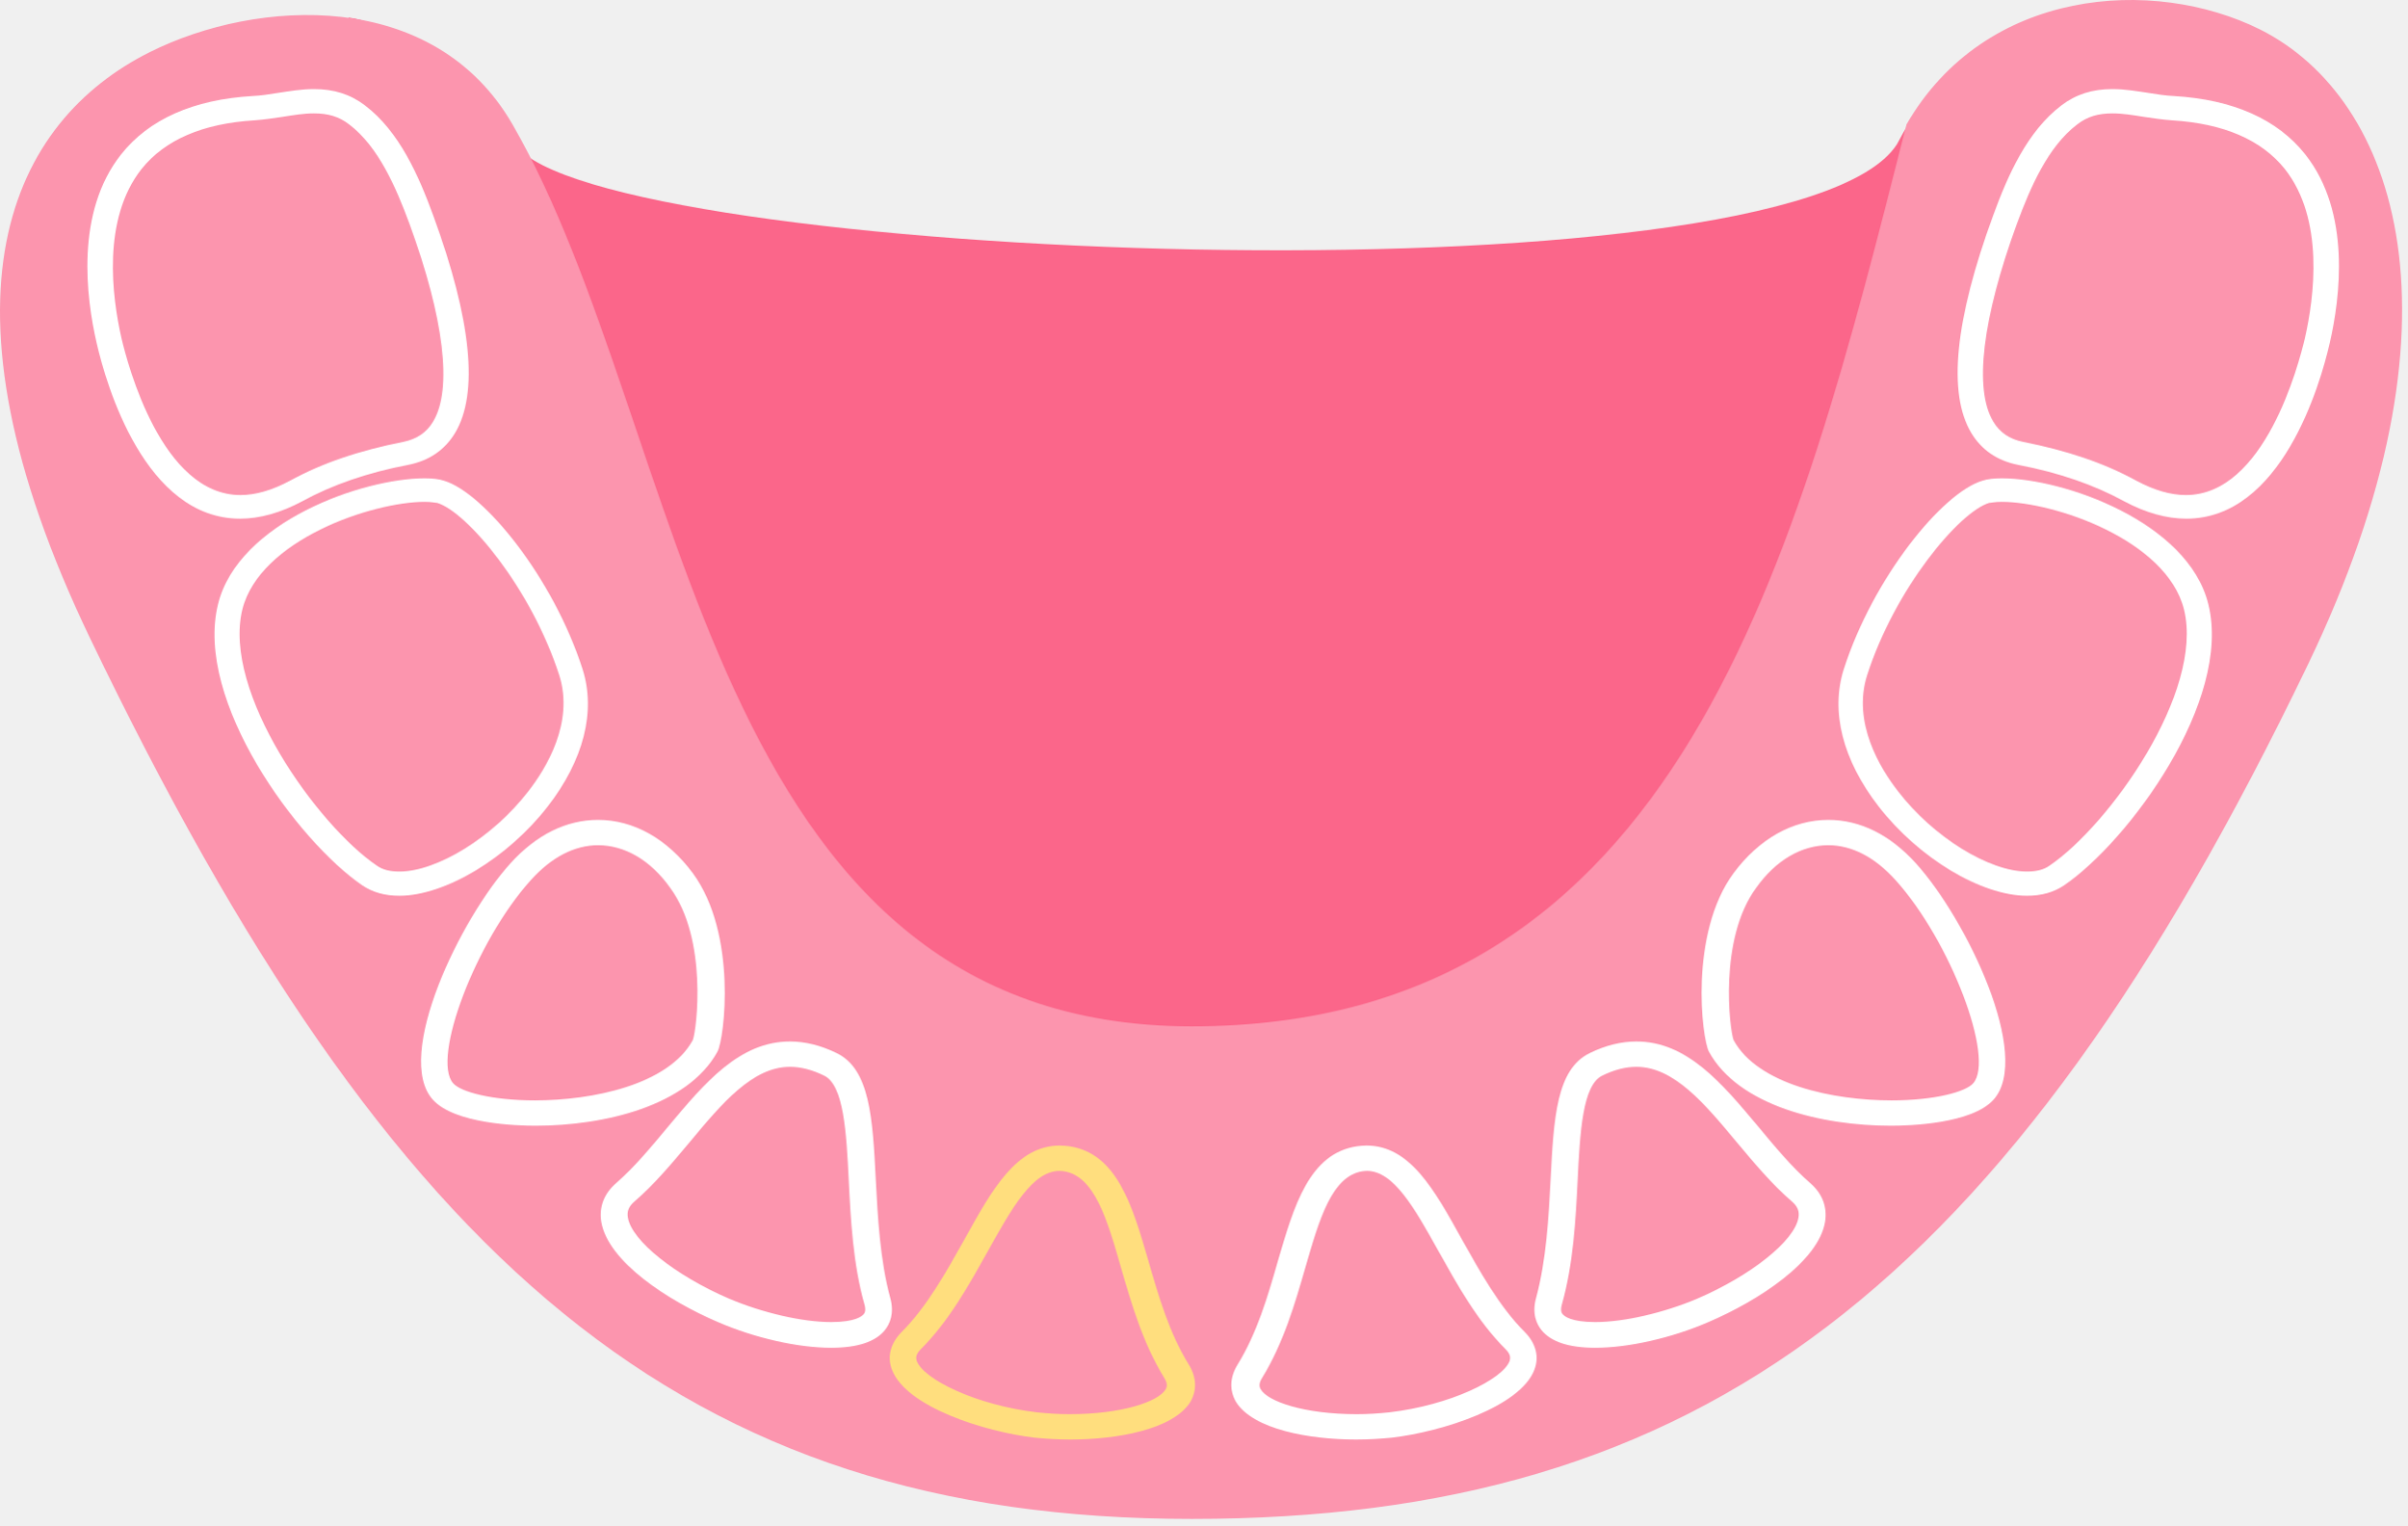
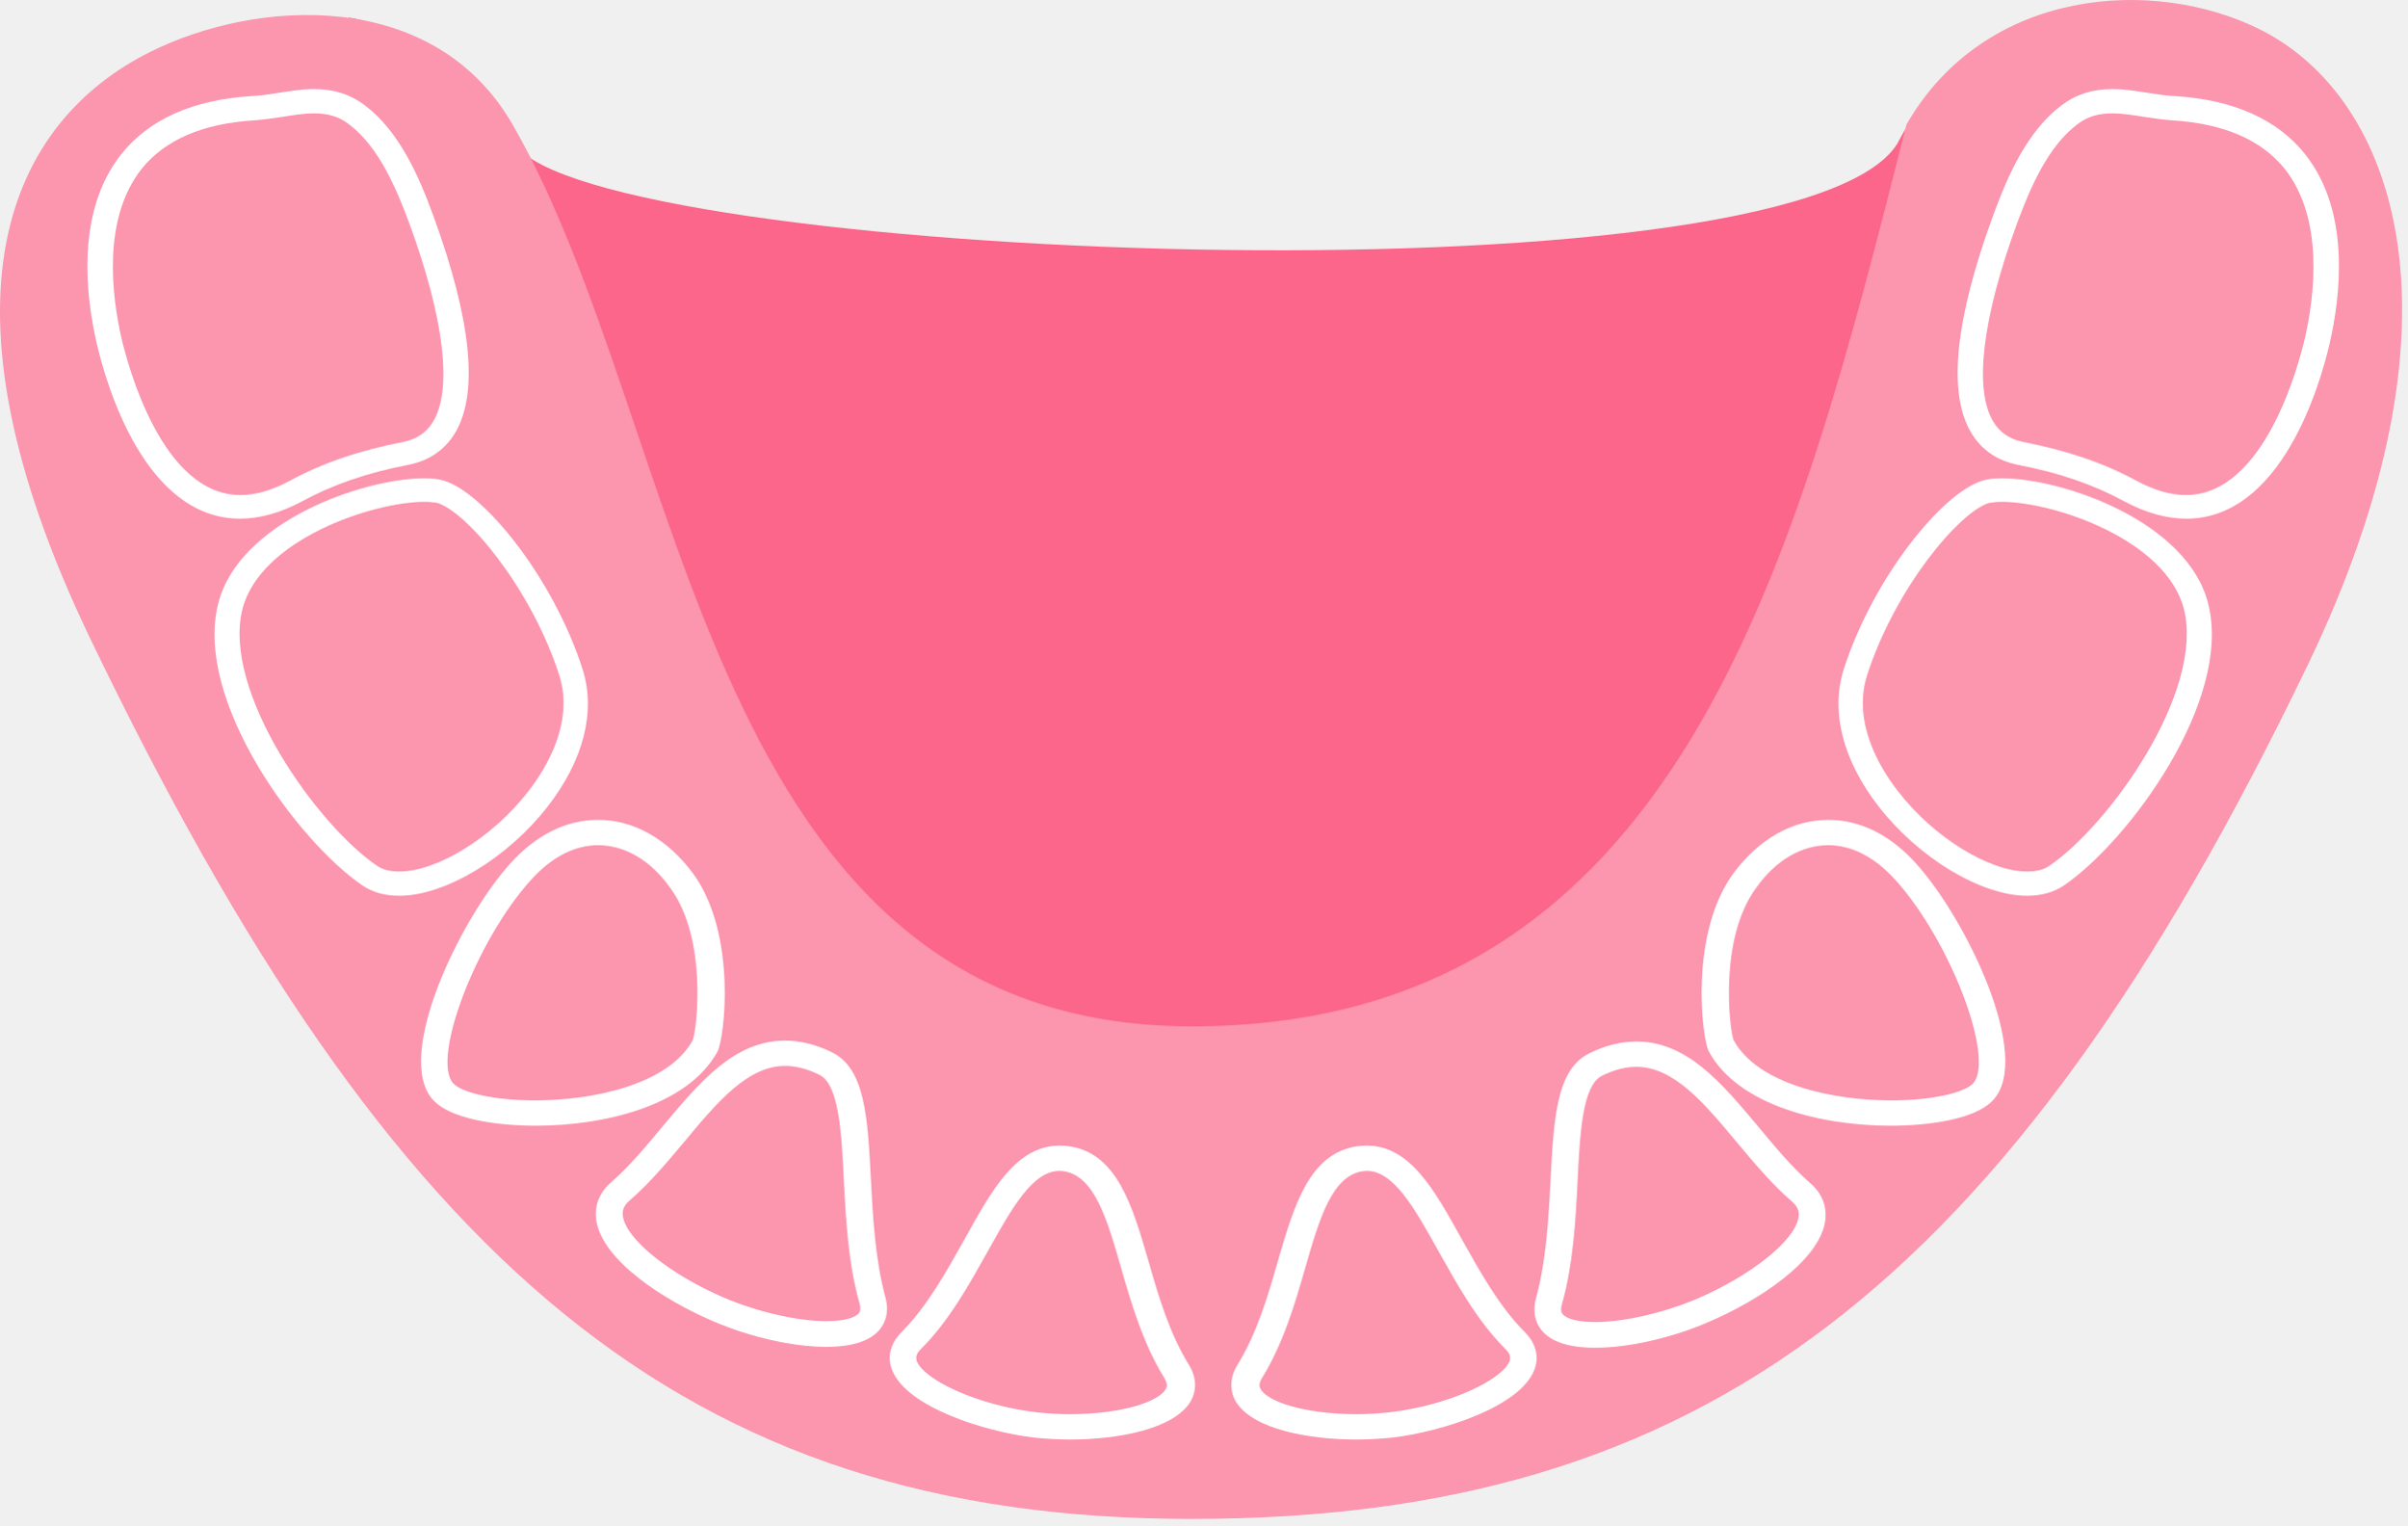
<svg xmlns="http://www.w3.org/2000/svg" width="303" height="192" viewBox="0 0 303 192" fill="none">
-   <path d="M64.848 18.15C57.024 6.508 47.616 2.673 43.89 2.211L39 18.15C44.356 48.641 55.068 110.178 55.068 112.396C55.068 114.613 83.943 145.197 98.38 160.211L231.113 150.51L287 65.273C280.247 44.252 265.903 2.211 262.549 2.211C258.358 2.211 247.18 2.211 238.797 18.15C225.524 38.94 74.628 32.703 64.848 18.15Z" fill="#FB668A" />
+   <path d="M64.848 18.15C57.024 6.508 47.616 2.673 43.89 2.211L39 18.15C44.356 48.641 55.068 110.178 55.068 112.396C55.068 114.613 83.943 145.197 98.38 160.211L231.113 150.51L287 65.273C280.247 44.252 265.903 2.211 262.549 2.211C258.358 2.211 247.18 2.211 238.797 18.15C225.524 38.939 74.628 32.703 64.848 18.15Z" fill="#FB668A" />
  <path d="M150.023 129.206C211.682 129.206 226.141 70.211 240 15.655C249.907 -1.512 271.044 -2.996 284.5 3.711C301.8 12.388 311.349 40.42 290.5 83.711C252.598 162.461 213.9 191.211 150.023 191.211C86.146 191.211 49.279 159.224 11.377 80.427C-9.472 37.089 1.519 15.232 18.868 6.555C32.373 -0.199 54.602 -1.512 64.509 15.655C86.787 54.302 88.315 129.206 150.023 129.206Z" fill="#FC95AE" />
-   <path d="M88.786 131.634C89.476 130.321 91.004 117.845 85.829 110.856C80.654 103.821 72.324 102.273 65.522 109.778C58.721 117.282 52.017 133.229 55.763 137.45C59.558 141.578 83.266 141.765 88.786 131.634Z" fill="#FC95AE" />
-   <path d="M67.395 141.719C65.079 141.719 57.242 141.484 54.482 138.435C49.553 132.948 57.981 115.594 64.241 108.699C67.494 105.088 71.289 103.211 75.281 103.211C79.766 103.211 84.005 105.603 87.209 109.919C92.828 117.564 91.201 130.743 90.314 132.385C86.568 139.233 76.021 141.719 67.395 141.719ZM75.281 106.401C72.324 106.401 69.416 107.902 66.804 110.81C59.903 118.455 54.285 133.276 57.045 136.372C57.981 137.45 61.875 138.529 67.346 138.529C74.591 138.529 84.153 136.559 87.209 130.931C87.702 129.665 89.131 118.22 84.35 111.748C81.886 108.277 78.633 106.401 75.281 106.401Z" fill="white" />
-   <path d="M91.068 164.931C99.841 168.683 112.114 169.809 110.438 163.711C107.136 151.892 110.191 136.695 104.523 133.975C92.99 128.394 87.519 142.324 78.647 150.11C73.916 154.284 82.294 161.179 91.068 164.931Z" fill="#FC95AE" />
-   <path d="M104.622 169.668C100.481 169.668 95.01 168.449 90.377 166.432C84.118 163.759 76.528 158.834 75.69 153.815C75.394 151.939 76.035 150.251 77.563 148.937C79.928 146.874 82.048 144.294 84.118 141.808C88.751 136.274 93.088 131.114 99.446 131.114C101.319 131.114 103.291 131.583 105.312 132.568C109.501 134.585 109.846 140.729 110.24 148.468C110.487 153.252 110.783 158.646 112.064 163.383C112.606 165.353 112.015 166.667 111.374 167.464C110.191 168.918 107.924 169.668 104.622 169.668ZM99.446 134.304C94.715 134.304 90.87 138.9 86.779 143.825C84.611 146.405 82.393 149.078 79.83 151.282C79.14 151.892 78.893 152.502 79.041 153.299C79.534 156.207 85.005 160.569 91.757 163.477C95.947 165.259 100.974 166.432 104.622 166.432C107.677 166.432 108.515 165.682 108.713 165.447C108.811 165.353 109.058 165.025 108.811 164.181C107.382 159.115 107.086 153.534 106.84 148.609C106.544 142.465 106.199 136.649 103.784 135.429C102.256 134.679 100.826 134.304 99.446 134.304Z" fill="white" />
-   <path d="M130.377 179.389C139.593 180.467 151.422 177.935 148.12 172.635C141.713 162.269 142.501 147.119 134.27 145.9C126.089 144.681 123.279 160.158 114.654 168.789C110.267 173.197 121.16 178.31 130.377 179.389Z" fill="#FC95AE" />
-   <path d="M134.714 181.218C133.186 181.218 131.658 181.124 130.229 180.983C123.871 180.233 114.062 177.09 112.288 172.447C111.647 170.805 112.091 169.117 113.471 167.71C116.724 164.473 119.188 159.971 121.406 156.031C124.906 149.699 127.961 144.211 133.432 144.211C133.827 144.211 134.221 144.258 134.615 144.305C140.628 145.196 142.551 151.81 144.571 158.751C145.853 163.254 147.233 167.897 149.648 171.79C150.634 173.385 150.683 175.027 149.845 176.481C147.677 179.951 140.628 181.218 134.714 181.218ZM133.383 147.401C129.982 147.401 127.37 152.091 124.363 157.485C122.047 161.612 119.484 166.303 115.886 169.867C115.245 170.524 115.294 170.946 115.393 171.321C116.28 173.666 122.934 176.903 130.524 177.794C131.855 177.934 133.235 178.028 134.615 178.028C141.269 178.028 145.853 176.434 146.74 174.886C146.839 174.698 147.085 174.276 146.543 173.432C143.881 169.117 142.403 164.051 141.121 159.596C139.347 153.404 137.77 148.057 133.925 147.448C133.827 147.448 133.58 147.401 133.383 147.401Z" fill="#FFDE7E" />
+   <path d="M88.786 131.634C89.476 130.321 91.004 117.845 85.829 110.856C80.654 103.821 72.324 102.273 65.522 109.777C58.721 117.282 52.017 133.229 55.763 137.45C59.558 141.578 83.266 141.765 88.786 131.634Z" fill="#FC95AE" />
+   <path d="M67.395 141.718C65.079 141.718 57.242 141.484 54.482 138.435C49.553 132.948 57.981 115.594 64.241 108.699C67.494 105.087 71.289 103.211 75.281 103.211C79.766 103.211 84.005 105.603 87.209 109.918C92.828 117.564 91.201 130.743 90.314 132.385C86.568 139.233 76.021 141.718 67.395 141.718ZM75.281 106.401C72.324 106.401 69.416 107.902 66.804 110.81C59.903 118.455 54.285 133.276 57.045 136.372C57.981 137.45 61.875 138.529 67.346 138.529C74.591 138.529 84.153 136.559 87.209 130.931C87.702 129.664 89.131 118.22 84.35 111.748C81.886 108.277 78.633 106.401 75.281 106.401Z" fill="white" />
+   <path d="M90.448 164.817C99.222 168.569 111.494 169.695 109.819 163.597C106.516 151.778 109.572 136.581 103.904 133.861C92.371 128.28 86.9 142.21 78.028 149.996C73.296 154.17 81.675 161.065 90.448 164.817Z" fill="#FC95AE" />
+   <path d="M104.002 169.554C99.862 169.554 94.391 168.335 89.758 166.318C83.499 163.644 75.908 158.72 75.07 153.701C74.775 151.825 75.415 150.136 76.943 148.823C79.309 146.759 81.428 144.18 83.499 141.694C88.132 136.159 92.469 131 98.827 131C100.7 131 102.671 131.469 104.692 132.454C108.882 134.471 109.227 140.615 109.621 148.354C109.867 153.138 110.163 158.532 111.445 163.269C111.987 165.239 111.395 166.552 110.755 167.35C109.572 168.804 107.305 169.554 104.002 169.554ZM98.827 134.189C94.095 134.189 90.251 138.786 86.16 143.711C83.991 146.29 81.773 148.964 79.21 151.168C78.52 151.778 78.274 152.388 78.422 153.185C78.915 156.093 84.386 160.455 91.138 163.363C95.328 165.145 100.355 166.318 104.002 166.318C107.058 166.318 107.896 165.567 108.093 165.333C108.192 165.239 108.438 164.911 108.192 164.066C106.762 159.001 106.467 153.419 106.22 148.495C105.924 142.35 105.579 136.535 103.164 135.315C101.636 134.565 100.207 134.189 98.827 134.189Z" fill="white" />
+   <path d="M130.377 179.388C139.593 180.467 151.422 177.934 148.12 172.634C141.713 162.269 142.501 147.119 134.27 145.9C126.089 144.68 123.279 160.158 114.654 168.788C110.267 173.197 121.16 178.31 130.377 179.388Z" fill="#FC95AE" />
+   <path d="M134.714 181.218C133.186 181.218 131.658 181.124 130.229 180.983C123.871 180.233 114.062 177.09 112.288 172.447C111.647 170.805 112.091 169.117 113.471 167.71C116.724 164.473 119.188 159.971 121.406 156.031C124.906 149.699 127.961 144.211 133.432 144.211C133.827 144.211 134.221 144.258 134.615 144.305C140.628 145.196 142.551 151.81 144.571 158.751C145.853 163.254 147.233 167.897 149.648 171.79C150.634 173.385 150.683 175.026 149.845 176.48C147.677 179.951 140.628 181.218 134.714 181.218ZM133.383 147.401C129.982 147.401 127.37 152.091 124.363 157.485C122.047 161.612 119.484 166.302 115.886 169.867C115.245 170.524 115.294 170.946 115.393 171.321C116.28 173.666 122.934 176.903 130.524 177.794C131.855 177.934 133.235 178.028 134.615 178.028C141.269 178.028 145.853 176.433 146.74 174.886C146.839 174.698 147.085 174.276 146.543 173.432C143.881 169.117 142.403 164.051 141.121 159.595C139.347 153.404 137.77 148.057 133.925 147.448C133.827 147.448 133.58 147.401 133.383 147.401Z" fill="white" />
  <path d="M46.523 110.237C38.562 104.795 26.254 87.553 28.999 76.408C31.744 65.262 51.006 60.603 55.49 61.953C59.974 63.303 68.346 73.621 71.915 84.68C76.399 98.612 54.483 115.679 46.523 110.237Z" fill="#FC95AE" />
-   <path d="M50.274 112.762C48.444 112.762 46.889 112.327 45.608 111.456C37.509 105.927 24.424 88.25 27.444 76.059C30.006 65.654 45.745 60.211 53.431 60.211C54.438 60.211 55.261 60.298 55.902 60.516C60.934 62.04 69.627 72.707 73.333 84.245C75.026 89.556 73.471 95.695 68.941 101.529C63.908 108.016 56.039 112.762 50.274 112.762ZM53.477 63.172C46.843 63.172 32.705 67.961 30.509 76.713C27.947 87.118 39.934 103.88 47.438 108.974C48.17 109.497 49.13 109.714 50.274 109.714C55.032 109.714 62.033 105.404 66.471 99.657C68.758 96.74 72.281 90.95 70.405 85.028C66.882 74.057 58.784 64.435 55.032 63.303C54.804 63.303 54.346 63.172 53.477 63.172Z" fill="white" />
-   <path d="M13.733 42.908C15.755 51.696 22.462 69.796 37.21 61.795C41.621 59.434 46.169 57.992 51.039 57.074C62.111 54.888 55.909 35.563 53.015 27.65C51.269 22.885 48.926 17.507 44.929 14.49C40.84 11.386 36.291 13.397 31.881 13.616C10.563 14.84 11.436 33.028 13.733 42.908Z" fill="#FC95AE" />
-   <path d="M30.227 65.293C18.236 65.293 13.366 48.417 12.171 43.214C10.839 37.443 9.46 26.732 15.249 19.431C18.741 15.015 24.346 12.523 31.789 12.086C32.846 12.042 33.902 11.867 35.005 11.692C36.475 11.474 37.945 11.211 39.507 11.211C42.034 11.211 44.102 11.867 45.939 13.266C50.258 16.545 52.693 22.098 54.531 27.125C59.355 40.285 60.274 49.51 57.287 54.494C56.001 56.636 54.025 57.992 51.407 58.516C46.169 59.522 41.896 61.008 38.037 63.107C35.326 64.55 32.708 65.293 30.227 65.293ZM39.507 14.272C38.221 14.272 36.934 14.49 35.556 14.709C34.408 14.884 33.213 15.059 32.019 15.146C25.541 15.54 20.762 17.595 17.822 21.267C12.814 27.606 14.101 37.356 15.295 42.602C16.076 45.881 20.349 62.32 30.273 62.32C32.202 62.32 34.27 61.708 36.475 60.528C40.656 58.254 45.204 56.724 50.763 55.631C52.463 55.281 53.704 54.45 54.531 53.051C56.966 48.985 55.909 40.11 51.544 28.175C49.844 23.584 47.639 18.469 43.964 15.671C42.677 14.665 41.299 14.272 39.507 14.272Z" fill="white" />
-   <path d="M216.647 131.634C215.957 130.321 214.43 117.845 219.605 110.856C224.78 103.821 233.11 102.273 239.911 109.778C246.713 117.282 253.416 133.229 249.67 137.45C245.875 141.578 222.168 141.765 216.647 131.634Z" fill="#FC95AE" />
-   <path d="M238.038 141.719C240.355 141.719 248.192 141.484 250.952 138.435C255.881 132.948 247.452 115.594 241.193 108.699C237.94 105.088 234.145 103.211 230.152 103.211C225.667 103.211 221.428 105.603 218.225 109.919C212.606 117.564 214.232 130.743 215.12 132.385C218.865 139.233 229.413 141.719 238.038 141.719ZM230.152 106.401C233.11 106.401 236.018 107.902 238.63 110.81C245.53 118.455 251.149 133.276 248.389 136.372C247.452 137.45 243.559 138.529 238.088 138.529C230.842 138.529 221.281 136.559 218.225 130.931C217.732 129.665 216.302 118.22 221.083 111.748C223.548 108.277 226.801 106.401 230.152 106.401Z" fill="white" />
+   <path d="M50.274 112.762C48.444 112.762 46.889 112.327 45.608 111.456C37.509 105.927 24.424 88.25 27.444 76.059C30.006 65.654 45.745 60.211 53.431 60.211C54.438 60.211 55.261 60.298 55.902 60.516C60.934 62.04 69.627 72.707 73.333 84.245C75.026 89.556 73.471 95.695 68.941 101.529C63.908 108.016 56.039 112.762 50.274 112.762ZM53.477 63.172C46.843 63.172 32.705 67.961 30.509 76.712C27.947 87.118 39.934 103.88 47.438 108.974C48.17 109.497 49.13 109.714 50.274 109.714C55.032 109.714 62.033 105.404 66.471 99.657C68.758 96.74 72.281 90.949 70.405 85.028C66.882 74.056 58.784 64.434 55.032 63.303C54.804 63.303 54.346 63.172 53.477 63.172Z" fill="white" />
+   <path d="M13.733 42.908C15.755 51.696 22.462 69.796 37.21 61.795C41.621 59.434 46.169 57.992 51.039 57.073C62.111 54.887 55.909 35.563 53.015 27.65C51.269 22.884 48.926 17.507 44.929 14.49C40.84 11.386 36.291 13.397 31.881 13.616C10.563 14.84 11.436 33.027 13.733 42.908Z" fill="#FC95AE" />
+   <path d="M30.227 65.293C18.236 65.293 13.366 48.417 12.171 43.214C10.839 37.443 9.46 26.732 15.249 19.431C18.741 15.015 24.346 12.523 31.789 12.086C32.846 12.042 33.902 11.867 35.005 11.692C36.475 11.474 37.945 11.211 39.507 11.211C42.034 11.211 44.102 11.867 45.939 13.266C50.258 16.545 52.693 22.098 54.531 27.125C59.355 40.285 60.274 49.51 57.287 54.494C56.001 56.636 54.025 57.992 51.407 58.516C46.169 59.522 41.896 61.008 38.037 63.107C35.326 64.55 32.708 65.293 30.227 65.293ZM39.507 14.272C38.221 14.272 36.934 14.49 35.556 14.709C34.408 14.884 33.213 15.059 32.019 15.146C25.541 15.54 20.762 17.594 17.822 21.267C12.814 27.606 14.101 37.356 15.295 42.602C16.076 45.881 20.349 62.32 30.273 62.32C32.202 62.32 34.27 61.708 36.475 60.527C40.656 58.254 45.204 56.724 50.763 55.631C52.463 55.281 53.704 54.45 54.531 53.051C56.966 48.985 55.909 40.11 51.544 28.175C49.844 23.584 47.639 18.469 43.964 15.671C42.677 14.665 41.299 14.272 39.507 14.272Z" fill="white" />
+   <path d="M216.647 131.634C215.957 130.321 214.43 117.845 219.605 110.856C224.78 103.821 233.11 102.273 239.911 109.777C246.713 117.282 253.416 133.229 249.67 137.45C245.875 141.578 222.168 141.765 216.647 131.634Z" fill="#FC95AE" />
+   <path d="M238.038 141.718C240.355 141.718 248.192 141.484 250.952 138.435C255.881 132.948 247.452 115.594 241.193 108.699C237.94 105.087 234.145 103.211 230.152 103.211C225.667 103.211 221.428 105.603 218.225 109.918C212.606 117.564 214.232 130.743 215.12 132.385C218.865 139.233 229.413 141.718 238.038 141.718ZM230.152 106.401C233.11 106.401 236.018 107.902 238.63 110.81C245.53 118.455 251.149 133.276 248.389 136.372C247.452 137.45 243.559 138.529 238.088 138.529C230.842 138.529 221.281 136.559 218.225 130.931C217.732 129.664 216.302 118.22 221.083 111.748C223.548 108.277 226.801 106.401 230.152 106.401Z" fill="white" />
  <path d="M214.366 164.931C205.593 168.683 193.32 169.809 194.996 163.711C198.298 151.892 195.242 136.695 200.91 133.975C212.444 128.394 217.915 142.324 226.786 150.11C231.518 154.284 223.139 161.179 214.366 164.931Z" fill="#FC95AE" />
-   <path d="M200.812 169.668C204.952 169.668 210.423 168.449 215.056 166.432C221.316 163.759 228.906 158.834 229.744 153.815C230.04 151.939 229.399 150.251 227.871 148.937C225.505 146.874 223.386 144.294 221.316 141.808C216.683 136.274 212.345 131.114 205.987 131.114C204.114 131.114 202.143 131.583 200.122 132.568C195.932 134.585 195.587 140.729 195.193 148.468C194.947 153.252 194.651 158.646 193.37 163.383C192.827 165.353 193.419 166.667 194.06 167.464C195.242 168.918 197.51 169.668 200.812 169.668ZM205.987 134.304C210.719 134.304 214.563 138.9 218.654 143.825C220.823 146.405 223.041 149.078 225.604 151.282C226.294 151.892 226.54 152.502 226.392 153.299C225.9 156.207 220.429 160.569 213.676 163.477C209.487 165.259 204.459 166.432 200.812 166.432C197.756 166.432 196.918 165.682 196.721 165.447C196.623 165.353 196.376 165.025 196.623 164.181C198.052 159.115 198.348 153.534 198.594 148.609C198.89 142.465 199.235 136.649 201.65 135.429C203.178 134.679 204.607 134.304 205.987 134.304Z" fill="white" />
-   <path d="M175.057 179.389C165.84 180.467 154.011 177.935 157.313 172.635C163.721 162.269 162.932 147.119 171.163 145.9C179.345 144.681 182.154 160.158 190.78 168.789C195.166 173.197 184.274 178.31 175.057 179.389Z" fill="#FC95AE" />
-   <path d="M170.72 181.218C172.248 181.218 173.776 181.124 175.205 180.983C181.563 180.233 191.371 177.09 193.146 172.447C193.786 170.805 193.343 169.117 191.963 167.71C188.71 164.473 186.245 159.971 184.027 156.031C180.528 149.699 177.472 144.211 172.001 144.211C171.607 144.211 171.213 144.258 170.818 144.305C164.805 145.196 162.883 151.81 160.862 158.751C159.581 163.254 158.201 167.897 155.785 171.79C154.8 173.385 154.75 175.027 155.588 176.481C157.757 179.951 164.805 181.218 170.72 181.218ZM172.05 147.401C175.451 147.401 178.064 152.091 181.07 157.485C183.387 161.612 185.95 166.303 189.548 169.867C190.188 170.524 190.139 170.946 190.041 171.321C189.153 173.666 182.5 176.903 174.909 177.794C173.578 177.934 172.198 178.028 170.818 178.028C164.164 178.028 159.581 176.434 158.693 174.886C158.595 174.698 158.348 174.276 158.891 173.432C161.552 169.117 163.031 164.051 164.312 159.596C166.087 153.404 167.664 148.057 171.508 147.448C171.607 147.448 171.853 147.401 172.05 147.401Z" fill="white" />
+   <path d="M200.812 169.668C204.952 169.668 210.423 168.449 215.056 166.432C221.316 163.758 228.906 158.834 229.744 153.815C230.04 151.939 229.399 150.25 227.871 148.937C225.505 146.873 223.386 144.294 221.316 141.808C216.683 136.273 212.345 131.114 205.987 131.114C204.114 131.114 202.143 131.583 200.122 132.568C195.932 134.585 195.587 140.729 195.193 148.468C194.947 153.252 194.651 158.646 193.37 163.383C192.827 165.353 193.419 166.666 194.06 167.464C195.242 168.918 197.51 169.668 200.812 169.668ZM205.987 134.303C210.719 134.303 214.563 138.9 218.654 143.825C220.823 146.404 223.041 149.078 225.604 151.282C226.294 151.892 226.54 152.502 226.392 153.299C225.9 156.207 220.429 160.569 213.676 163.477C209.487 165.259 204.459 166.432 200.812 166.432C197.756 166.432 196.918 165.681 196.721 165.447C196.623 165.353 196.376 165.025 196.623 164.18C198.052 159.115 198.348 153.534 198.594 148.609C198.89 142.464 199.235 136.649 201.65 135.429C203.178 134.679 204.607 134.303 205.987 134.303Z" fill="white" />
+   <path d="M175.057 179.388C165.84 180.467 154.011 177.934 157.313 172.634C163.721 162.269 162.932 147.119 171.163 145.9C179.345 144.68 182.154 160.158 190.78 168.788C195.166 173.197 184.274 178.31 175.057 179.388Z" fill="#FC95AE" />
+   <path d="M170.72 181.218C172.248 181.218 173.776 181.124 175.205 180.983C181.563 180.233 191.371 177.09 193.146 172.447C193.786 170.805 193.343 169.117 191.963 167.71C188.71 164.473 186.245 159.971 184.027 156.031C180.528 149.699 177.472 144.211 172.001 144.211C171.607 144.211 171.213 144.258 170.818 144.305C164.805 145.196 162.883 151.81 160.862 158.751C159.581 163.254 158.201 167.897 155.785 171.79C154.8 173.385 154.75 175.026 155.588 176.48C157.757 179.951 164.805 181.218 170.72 181.218ZM172.05 147.401C175.451 147.401 178.064 152.091 181.07 157.485C183.387 161.612 185.95 166.302 189.548 169.867C190.188 170.524 190.139 170.946 190.041 171.321C189.153 173.666 182.5 176.903 174.909 177.794C173.578 177.934 172.198 178.028 170.818 178.028C164.164 178.028 159.581 176.433 158.693 174.886C158.595 174.698 158.348 174.276 158.891 173.432C161.552 169.117 163.031 164.051 164.312 159.595C166.087 153.404 167.664 148.057 171.508 147.448C171.607 147.448 171.853 147.401 172.05 147.401Z" fill="white" />
  <path d="M258.911 110.237C266.872 104.795 279.179 87.553 276.434 76.408C273.689 65.262 254.427 60.603 249.944 61.953C245.46 63.303 237.087 73.621 233.519 84.68C229.035 98.612 250.95 115.679 258.911 110.237Z" fill="#FC95AE" />
-   <path d="M255.159 112.762C256.989 112.762 258.545 112.327 259.826 111.456C267.924 105.927 281.009 88.25 277.99 76.059C275.428 65.654 259.689 60.211 252.002 60.211C250.996 60.211 250.172 60.298 249.532 60.516C244.499 62.04 235.806 72.707 232.1 84.245C230.407 89.556 231.963 95.695 236.492 101.529C241.525 108.016 249.395 112.762 255.159 112.762ZM251.957 63.172C258.591 63.172 272.728 67.961 274.924 76.713C277.486 87.118 265.499 103.88 257.996 108.974C257.264 109.497 256.303 109.714 255.159 109.714C250.401 109.714 243.401 105.404 238.963 99.657C236.675 96.74 233.152 90.95 235.028 85.028C238.551 74.057 246.649 64.435 250.401 63.303C250.63 63.303 251.087 63.172 251.957 63.172Z" fill="white" />
-   <path d="M291.7 42.908C289.679 51.696 282.971 69.796 268.223 61.795C263.813 59.434 259.264 57.992 254.394 57.074C243.322 54.888 249.524 35.563 252.419 27.65C254.165 22.885 256.508 17.507 260.505 14.49C264.594 11.386 269.142 13.397 273.553 13.616C294.87 14.84 293.997 33.028 291.7 42.908Z" fill="#FC95AE" />
-   <path d="M275.207 65.293C287.198 65.293 292.068 48.417 293.263 43.214C294.595 37.443 295.973 26.732 290.184 19.431C286.693 15.015 281.088 12.523 273.645 12.086C272.588 12.042 271.531 11.867 270.429 11.692C268.959 11.474 267.488 11.211 265.926 11.211C263.399 11.211 261.332 11.867 259.494 13.266C255.176 16.545 252.741 22.098 250.903 27.125C246.079 40.285 245.16 49.51 248.146 54.494C249.433 56.636 251.408 57.992 254.027 58.516C259.265 59.522 263.537 61.008 267.397 63.107C270.107 64.55 272.726 65.293 275.207 65.293ZM265.926 14.272C267.213 14.272 268.499 14.49 269.877 14.709C271.026 14.884 272.221 15.059 273.415 15.146C279.893 15.54 284.671 17.595 287.612 21.267C292.619 27.606 291.333 37.356 290.138 42.602C289.357 45.881 285.085 62.32 275.161 62.32C273.231 62.32 271.164 61.708 268.959 60.528C264.778 58.254 260.229 56.724 254.67 55.631C252.97 55.281 251.73 54.45 250.903 53.051C248.468 48.985 249.525 40.11 253.889 28.175C255.589 23.584 257.794 18.469 261.47 15.671C262.756 14.665 264.135 14.272 265.926 14.272Z" fill="white" />
+   <path d="M255.159 112.762C256.989 112.762 258.545 112.327 259.826 111.456C267.924 105.927 281.009 88.25 277.99 76.059C275.428 65.654 259.689 60.211 252.002 60.211C250.996 60.211 250.172 60.298 249.532 60.516C244.499 62.04 235.806 72.707 232.1 84.245C230.407 89.556 231.963 95.695 236.492 101.529C241.525 108.016 249.395 112.762 255.159 112.762ZM251.957 63.172C258.591 63.172 272.728 67.961 274.924 76.712C277.486 87.118 265.499 103.88 257.996 108.974C257.264 109.497 256.303 109.714 255.159 109.714C250.401 109.714 243.401 105.404 238.963 99.657C236.675 96.74 233.152 90.949 235.028 85.028C238.551 74.056 246.649 64.434 250.401 63.303C250.63 63.303 251.087 63.172 251.957 63.172Z" fill="white" />
+   <path d="M291.7 42.908C289.679 51.696 282.971 69.796 268.223 61.795C263.813 59.434 259.265 57.992 254.395 57.073C243.322 54.887 249.525 35.563 252.419 27.65C254.165 22.884 256.508 17.507 260.505 14.49C264.594 11.386 269.142 13.397 273.553 13.616C294.871 14.84 293.998 33.027 291.7 42.908Z" fill="#FC95AE" />
+   <path d="M275.207 65.293C287.198 65.293 292.068 48.417 293.263 43.214C294.595 37.443 295.973 26.732 290.184 19.431C286.693 15.015 281.088 12.523 273.645 12.086C272.588 12.042 271.531 11.867 270.429 11.692C268.959 11.474 267.488 11.211 265.926 11.211C263.399 11.211 261.332 11.867 259.494 13.266C255.176 16.545 252.741 22.098 250.903 27.125C246.079 40.285 245.16 49.51 248.146 54.494C249.433 56.636 251.408 57.992 254.027 58.516C259.265 59.522 263.537 61.008 267.397 63.107C270.107 64.55 272.726 65.293 275.207 65.293ZM265.926 14.272C267.213 14.272 268.499 14.49 269.877 14.709C271.026 14.884 272.221 15.059 273.415 15.146C279.893 15.54 284.671 17.594 287.612 21.267C292.619 27.606 291.333 37.356 290.138 42.602C289.357 45.881 285.085 62.32 275.161 62.32C273.231 62.32 271.164 61.708 268.959 60.527C264.778 58.254 260.229 56.724 254.67 55.631C252.97 55.281 251.73 54.45 250.903 53.051C248.468 48.985 249.525 40.11 253.889 28.175C255.589 23.584 257.794 18.469 261.47 15.671C262.756 14.665 264.135 14.272 265.926 14.272Z" fill="white" />
</svg>
